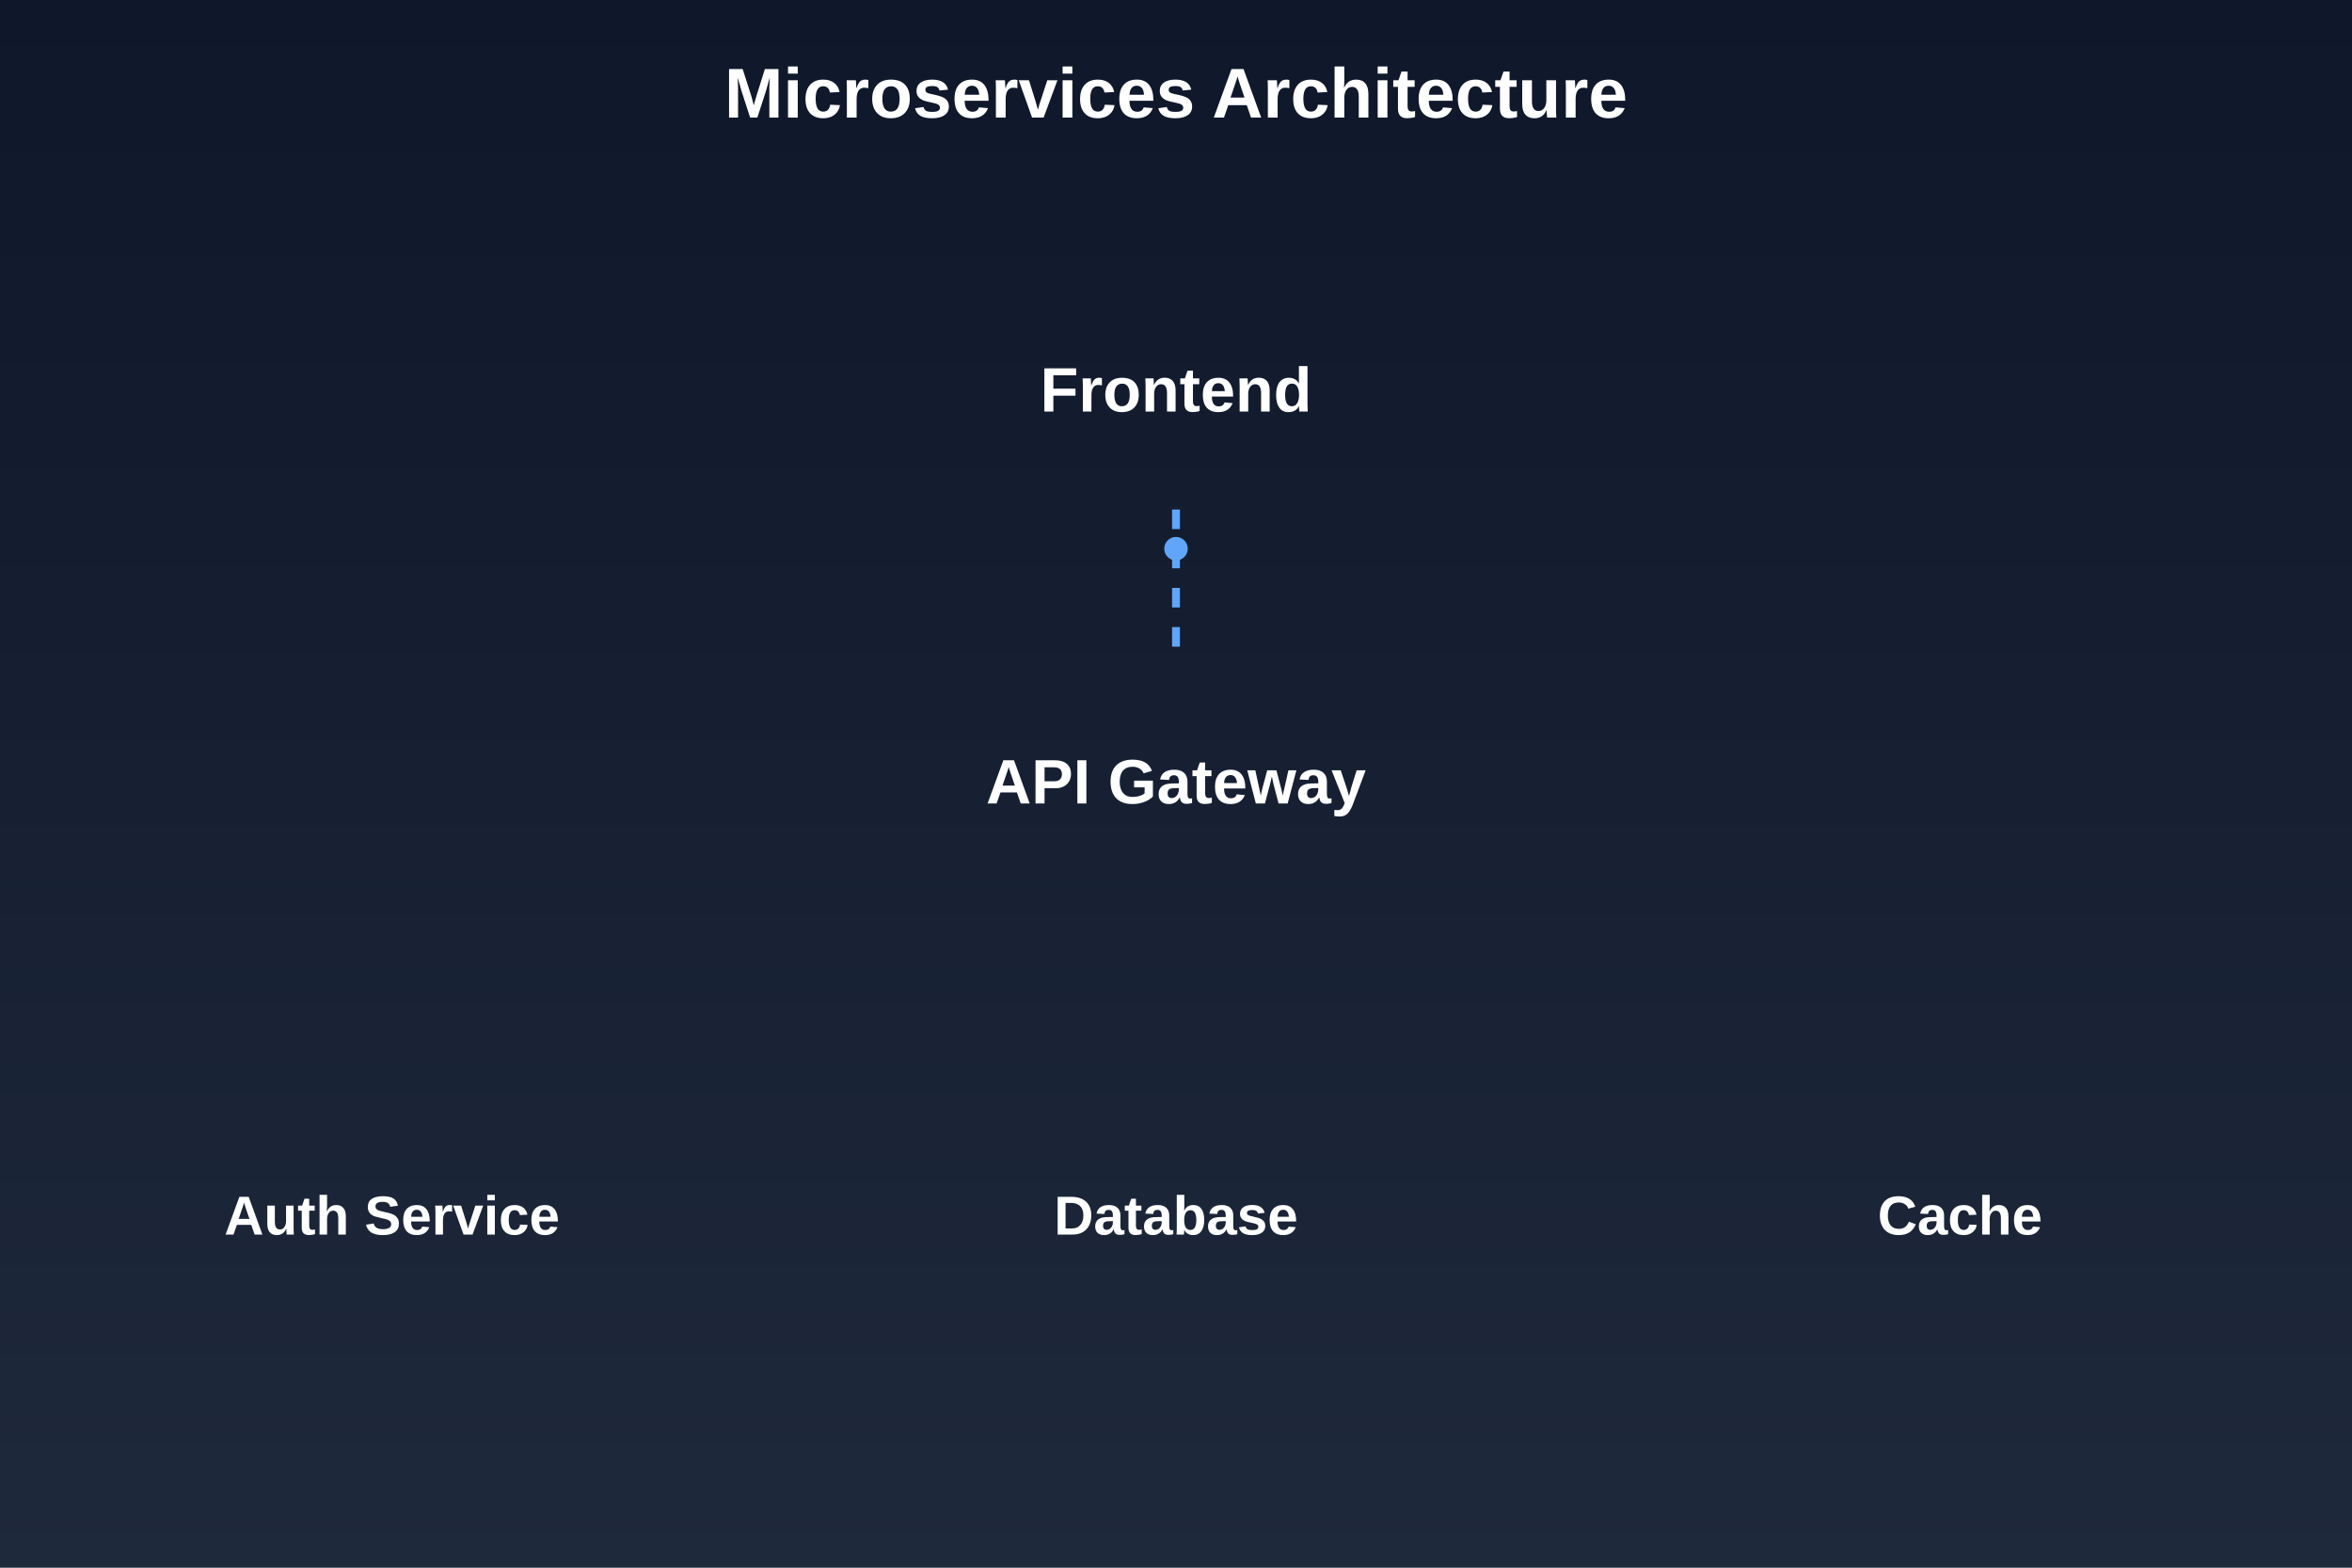
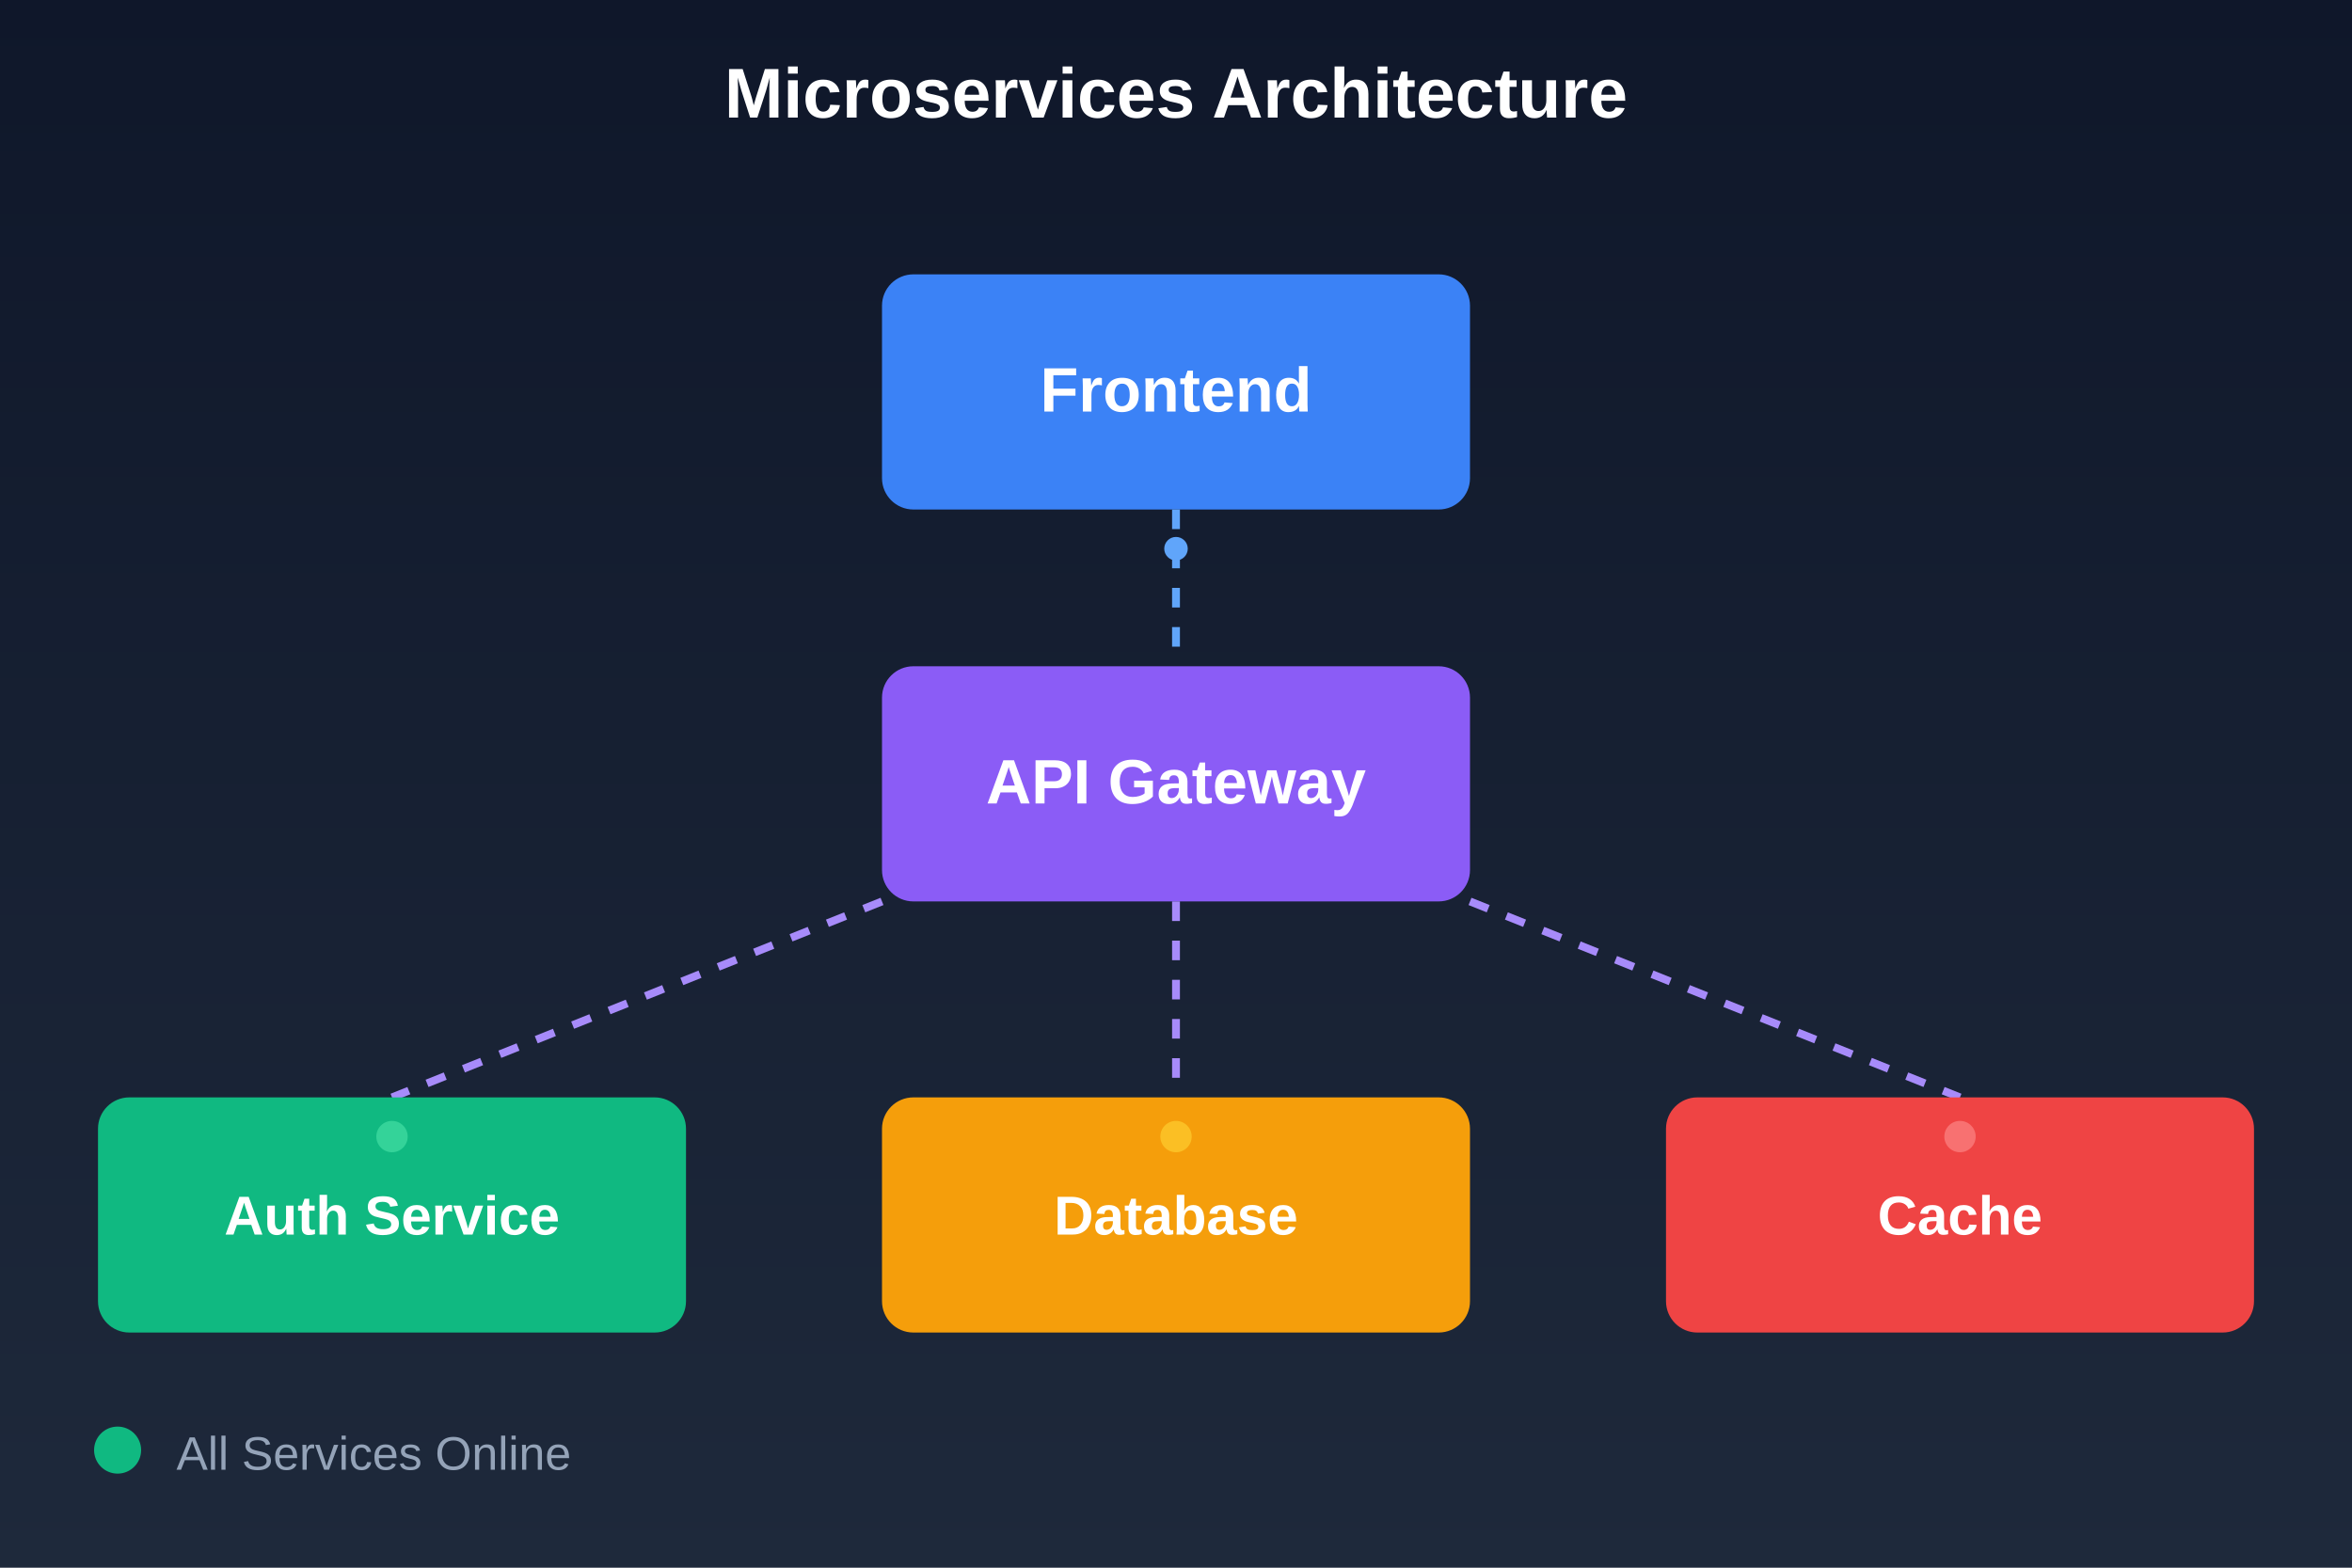
<svg xmlns="http://www.w3.org/2000/svg" viewBox="0 0 600 400" role="img" aria-labelledby="arch-title arch-desc">
  <defs>
    <linearGradient id="bg" x1="0%" y1="0%" x2="0%" y2="100%">
      <stop offset="0%" style="stop-color:#0f172a" />
      <stop offset="100%" style="stop-color:#1e293b" />
    </linearGradient>
    <filter id="glow">
      <feGaussianBlur stdDeviation="3" />
      <feMerge>
        <feMergeNode />
        <feMergeNode in="SourceGraphic" />
      </feMerge>
    </filter>
  </defs>
  <style>
    @media (prefers-reduced-motion: reduce) {
      * { animation: none !important; }
    }
  </style>
  <rect width="600" height="400" fill="url(#bg)" />
  <text x="300" y="30" text-anchor="middle" font-family="Arial" font-size="18" font-weight="bold" fill="white">
    Microservices Architecture
  </text>
  <g>
-     <rect x="225" y="70" width="150" height="60" rx="8" fill="#3b82f6" opacity="0">
-       <animate attributeName="opacity" values="0;1" dur="0.5s" fill="freeze" />
+     <rect x="225" y="70" width="150" height="60" rx="8" fill="#3b82f6">
+       <animate attributeName="opacity" values="0;1" begin="0s;archloop.end+5s" dur="0.5s" fill="freeze" />
    </rect>
-     <text x="300" y="105" text-anchor="middle" font-family="Arial" font-size="16" font-weight="bold" fill="white">
-       Frontend
-     </text>
+     <text x="300" y="105" text-anchor="middle" font-family="Arial" font-size="16" font-weight="bold" fill="white">Frontend</text>
  </g>
  <g>
    <line x1="300" y1="130" x2="300" y2="170" stroke="#60a5fa" stroke-width="2" stroke-dasharray="5,5">
-       <animate attributeName="opacity" values="0;1" begin="0.5s" dur="0.3s" fill="freeze" />
+       <animate attributeName="opacity" values="0;1" begin="0.5s;archloop.end+5.5s" dur="0.3s" fill="freeze" />
      <animate attributeName="stroke-dashoffset" values="10;0" dur="1s" repeatCount="indefinite" />
    </line>
    <circle cx="300" cy="140" r="3" fill="#60a5fa">
      <animate attributeName="cy" values="140;160" dur="2s" repeatCount="indefinite" />
    </circle>
  </g>
  <g>
-     <rect x="225" y="170" width="150" height="60" rx="8" fill="#8b5cf6" opacity="0">
-       <animate attributeName="opacity" values="0;1" begin="0.8s" dur="0.5s" fill="freeze" />
+     <rect x="225" y="170" width="150" height="60" rx="8" fill="#8b5cf6">
+       <animate attributeName="opacity" values="0;1" begin="0.8s;archloop.end+5.8s" dur="0.5s" fill="freeze" />
    </rect>
-     <text x="300" y="205" text-anchor="middle" font-family="Arial" font-size="16" font-weight="bold" fill="white">
-       API Gateway
-     </text>
+     <text x="300" y="205" text-anchor="middle" font-family="Arial" font-size="16" font-weight="bold" fill="white">API Gateway</text>
  </g>
  <g>
-     <path d="M225,230 L100,280" stroke="#a78bfa" stroke-width="2" stroke-dasharray="5,5" opacity="0">
-       <animate attributeName="opacity" values="0;1" begin="1.3s" dur="0.3s" fill="freeze" />
+     <path d="M225,230 L100,280" stroke="#a78bfa" stroke-width="2" stroke-dasharray="5,5">
+       <animate attributeName="opacity" values="0;1" begin="1.3s;archloop.end+6.3s" dur="0.3s" fill="freeze" />
      <animate attributeName="stroke-dashoffset" values="10;0" dur="1s" repeatCount="indefinite" />
    </path>
-     <path d="M300,230 L300,280" stroke="#a78bfa" stroke-width="2" stroke-dasharray="5,5" opacity="0">
-       <animate attributeName="opacity" values="0;1" begin="1.3s" dur="0.3s" fill="freeze" />
+     <path d="M300,230 L300,280" stroke="#a78bfa" stroke-width="2" stroke-dasharray="5,5">
+       <animate attributeName="opacity" values="0;1" begin="1.3s;archloop.end+6.3s" dur="0.3s" fill="freeze" />
      <animate attributeName="stroke-dashoffset" values="10;0" dur="1s" repeatCount="indefinite" />
    </path>
-     <path d="M375,230 L500,280" stroke="#a78bfa" stroke-width="2" stroke-dasharray="5,5" opacity="0">
-       <animate attributeName="opacity" values="0;1" begin="1.3s" dur="0.3s" fill="freeze" />
+     <path d="M375,230 L500,280" stroke="#a78bfa" stroke-width="2" stroke-dasharray="5,5">
+       <animate attributeName="opacity" values="0;1" begin="1.3s;archloop.end+6.3s" dur="0.3s" fill="freeze" />
      <animate attributeName="stroke-dashoffset" values="10;0" dur="1s" repeatCount="indefinite" />
    </path>
  </g>
  <g>
-     <rect x="25" y="280" width="150" height="60" rx="8" fill="#10b981" opacity="0">
-       <animate attributeName="opacity" values="0;1" begin="1.6s" dur="0.5s" fill="freeze" />
+     <rect x="25" y="280" width="150" height="60" rx="8" fill="#10b981">
+       <animate attributeName="opacity" values="0;1" begin="1.6s;archloop.end+6.6s" dur="0.5s" fill="freeze" />
    </rect>
-     <text x="100" y="315" text-anchor="middle" font-family="Arial" font-size="14" font-weight="bold" fill="white">
-       Auth Service
-     </text>
+     <text x="100" y="315" text-anchor="middle" font-family="Arial" font-size="14" font-weight="bold" fill="white">Auth Service</text>
  </g>
  <g>
-     <rect x="225" y="280" width="150" height="60" rx="8" fill="#f59e0b" opacity="0">
-       <animate attributeName="opacity" values="0;1" begin="1.8s" dur="0.5s" fill="freeze" />
+     <rect x="225" y="280" width="150" height="60" rx="8" fill="#f59e0b">
+       <animate attributeName="opacity" values="0;1" begin="1.8s;archloop.end+6.8s" dur="0.5s" fill="freeze" />
    </rect>
-     <text x="300" y="315" text-anchor="middle" font-family="Arial" font-size="14" font-weight="bold" fill="white">
-       Database
-     </text>
+     <text x="300" y="315" text-anchor="middle" font-family="Arial" font-size="14" font-weight="bold" fill="white">Database</text>
  </g>
  <g>
-     <rect x="425" y="280" width="150" height="60" rx="8" fill="#ef4444" opacity="0">
-       <animate attributeName="opacity" values="0;1" begin="2s" dur="0.5s" fill="freeze" />
+     <rect x="425" y="280" width="150" height="60" rx="8" fill="#ef4444">
+       <animate attributeName="opacity" values="0;1" begin="2s;archloop.end+7s" dur="0.5s" fill="freeze" />
    </rect>
-     <text x="500" y="315" text-anchor="middle" font-family="Arial" font-size="14" font-weight="bold" fill="white">
-       Cache
-     </text>
+     <text x="500" y="315" text-anchor="middle" font-family="Arial" font-size="14" font-weight="bold" fill="white">Cache</text>
  </g>
-   <circle cx="100" cy="290" r="4" fill="#34d399" opacity="0">
-     <animate attributeName="opacity" values="0;1;0" begin="2.5s" dur="2s" repeatCount="indefinite" />
+   <circle cx="100" cy="290" r="4" fill="#34d399">
+     <animate attributeName="opacity" values="0;1;0" begin="2.5s;archloop.end+7.5s" dur="2s" repeatCount="indefinite" />
  </circle>
-   <circle cx="300" cy="290" r="4" fill="#fbbf24" opacity="0">
-     <animate attributeName="opacity" values="0;1;0" begin="2.7s" dur="2s" repeatCount="indefinite" />
+   <circle cx="300" cy="290" r="4" fill="#fbbf24">
+     <animate attributeName="opacity" values="0;1;0" begin="2.7s;archloop.end+7.7s" dur="2s" repeatCount="indefinite" />
  </circle>
-   <circle cx="500" cy="290" r="4" fill="#f87171" opacity="0">
-     <animate attributeName="opacity" values="0;1;0" begin="2.9s" dur="2s" repeatCount="indefinite" />
+   <circle cx="500" cy="290" r="4" fill="#f87171">
+     <animate attributeName="opacity" values="0;1;0" begin="2.9s;archloop.end+7.9s" dur="2s" repeatCount="indefinite" />
  </circle>
-   <g opacity="0">
-     <animate attributeName="opacity" values="0;1" begin="3s" dur="0.5s" fill="freeze" />
-     <circle cx="30" cy="370" r="6" fill="#10b981" />
-     <text x="45" y="375" font-family="Arial" font-size="12" fill="#94a3b8">
-       All Services Online
-     </text>
+   <g>
+     <circle cx="30" cy="370" r="6" fill="#10b981">
+       <animate id="archloop" attributeName="opacity" values="0;1" begin="3s;archloop.end+8s" dur="0.5s" fill="freeze" />
+     </circle>
+     <text x="45" y="375" font-family="Arial" font-size="12" fill="#94a3b8">All Services Online</text>
  </g>
</svg>
